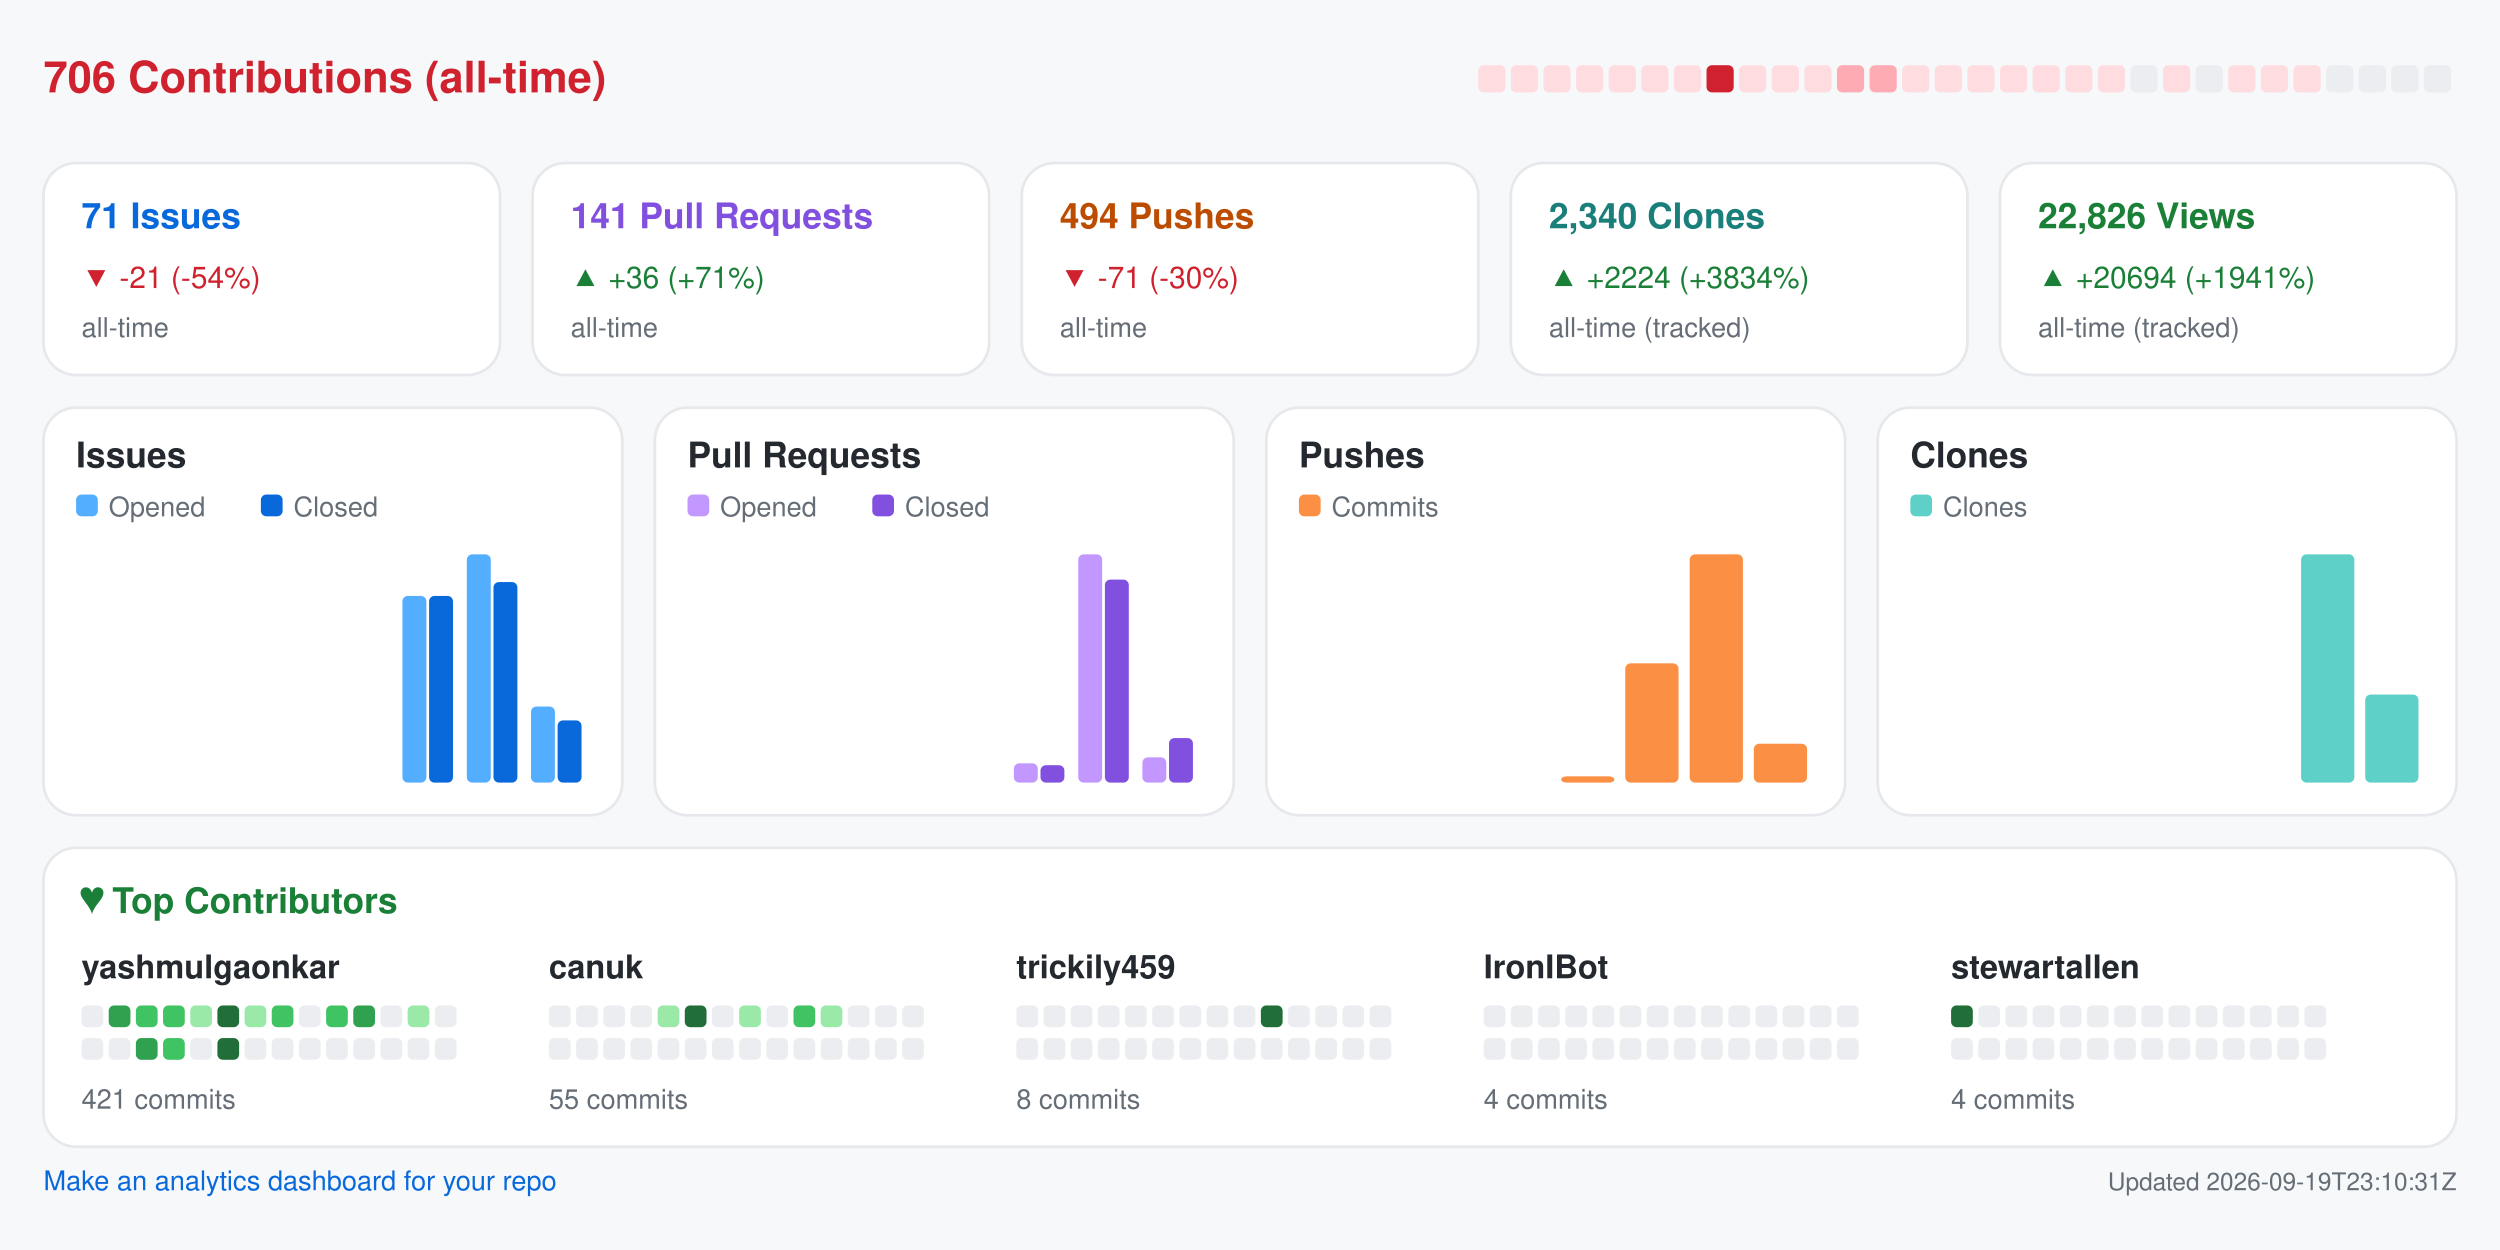
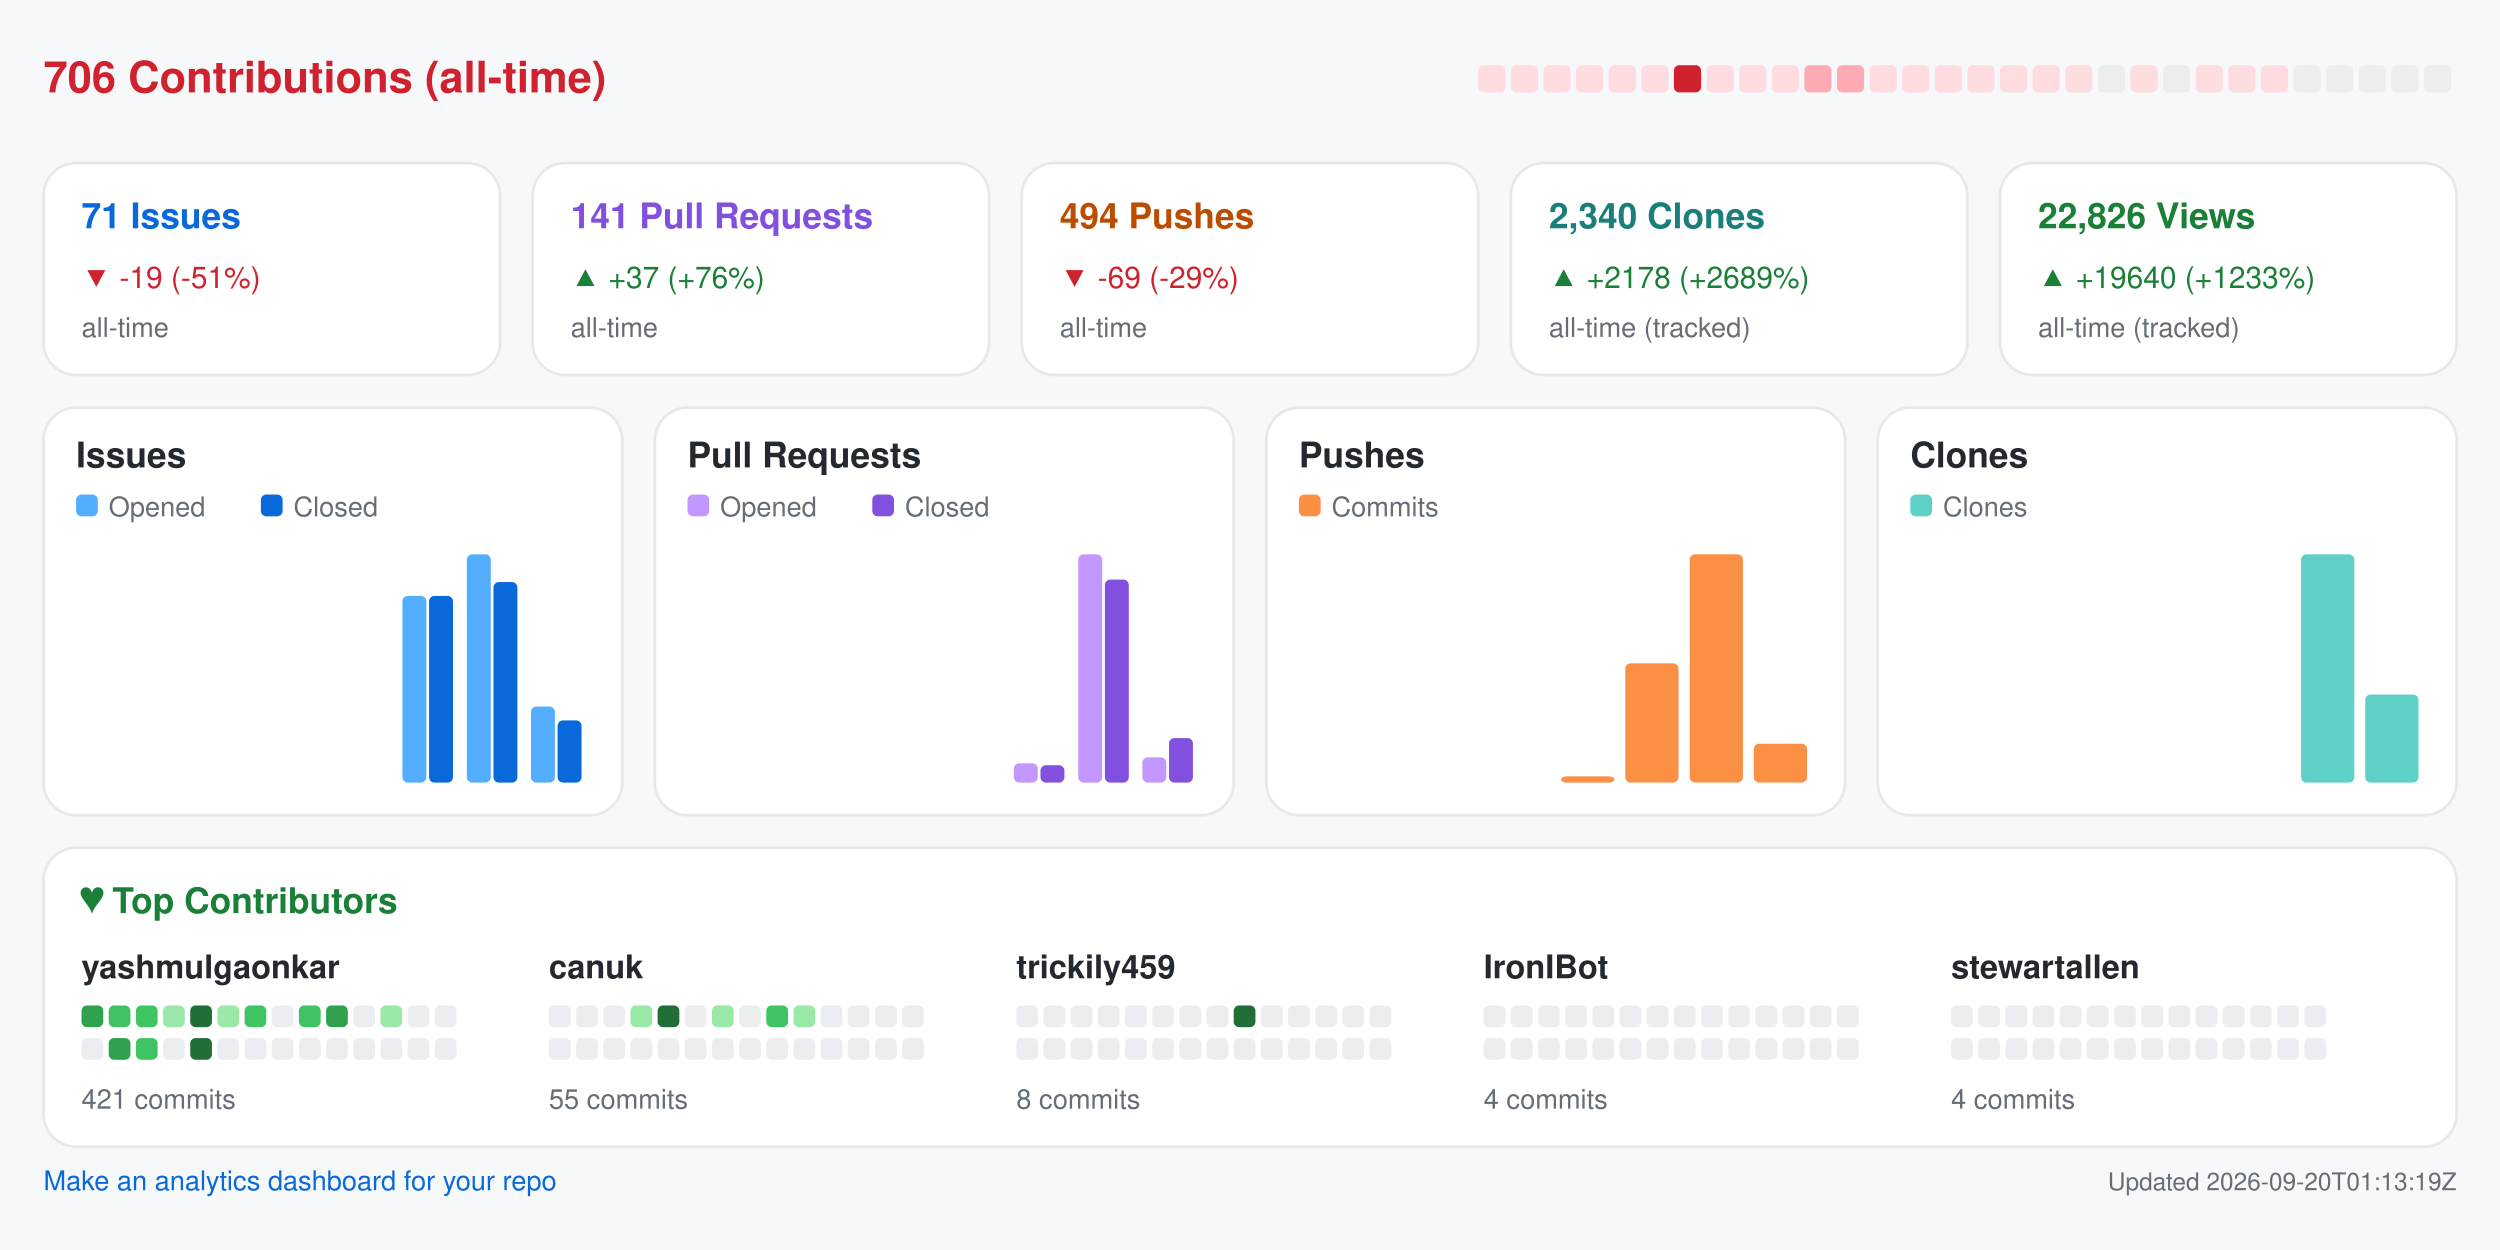
<svg xmlns="http://www.w3.org/2000/svg" width="920" height="460" viewBox="0 0 920 460" role="img" aria-label="Repository analytics for yashmulgaonkar/FlightScnr_Pi">
  <rect x="0.0" y="0.0" width="920.0" height="460.0" rx="0" fill="#f6f8fa" />
  <text x="16.0" y="34.0" fill="#cf222e" font-size="16" font-family="-apple-system,BlinkMacSystemFont,Segoe UI,Helvetica,Arial,sans-serif" font-weight="600" text-anchor="start">706 Contributions (all-time)</text>
  <rect x="544.0" y="24.0" width="10.0" height="10.0" rx="2" fill="#ffdce0" />
  <rect x="556.0" y="24.0" width="10.0" height="10.0" rx="2" fill="#ffdce0" />
  <rect x="568.0" y="24.0" width="10.0" height="10.0" rx="2" fill="#ffdce0" />
  <rect x="580.0" y="24.0" width="10.0" height="10.0" rx="2" fill="#ffdce0" />
  <rect x="592.0" y="24.0" width="10.0" height="10.0" rx="2" fill="#ffdce0" />
  <rect x="604.0" y="24.0" width="10.0" height="10.0" rx="2" fill="#ffdce0" />
-   <rect x="616.0" y="24.0" width="10.0" height="10.0" rx="2" fill="#ffdce0" />
-   <rect x="628.0" y="24.0" width="10.0" height="10.0" rx="2" fill="#cf222e" />
+   <rect x="616.0" y="24.0" width="10.0" height="10.0" rx="2" fill="#cf222e" />
+   <rect x="628.0" y="24.0" width="10.0" height="10.0" rx="2" fill="#ffdce0" />
  <rect x="640.0" y="24.0" width="10.0" height="10.0" rx="2" fill="#ffdce0" />
  <rect x="652.0" y="24.0" width="10.0" height="10.0" rx="2" fill="#ffdce0" />
-   <rect x="664.0" y="24.0" width="10.0" height="10.0" rx="2" fill="#ffdce0" />
+   <rect x="664.0" y="24.0" width="10.0" height="10.0" rx="2" fill="#ffabb3" />
  <rect x="676.0" y="24.0" width="10.0" height="10.0" rx="2" fill="#ffabb3" />
-   <rect x="688.0" y="24.0" width="10.0" height="10.0" rx="2" fill="#ffabb3" />
+   <rect x="688.0" y="24.0" width="10.0" height="10.0" rx="2" fill="#ffdce0" />
  <rect x="700.0" y="24.0" width="10.0" height="10.0" rx="2" fill="#ffdce0" />
  <rect x="712.0" y="24.0" width="10.0" height="10.0" rx="2" fill="#ffdce0" />
  <rect x="724.0" y="24.0" width="10.0" height="10.0" rx="2" fill="#ffdce0" />
  <rect x="736.0" y="24.0" width="10.0" height="10.0" rx="2" fill="#ffdce0" />
  <rect x="748.0" y="24.0" width="10.0" height="10.0" rx="2" fill="#ffdce0" />
  <rect x="760.0" y="24.0" width="10.0" height="10.0" rx="2" fill="#ffdce0" />
-   <rect x="772.0" y="24.0" width="10.0" height="10.0" rx="2" fill="#ffdce0" />
-   <rect x="784.0" y="24.0" width="10.0" height="10.0" rx="2" fill="#ebedf0" />
-   <rect x="796.0" y="24.0" width="10.0" height="10.0" rx="2" fill="#ffdce0" />
-   <rect x="808.0" y="24.0" width="10.0" height="10.0" rx="2" fill="#ebedf0" />
+   <rect x="772.0" y="24.0" width="10.0" height="10.0" rx="2" fill="#ebedf0" />
+   <rect x="784.0" y="24.0" width="10.0" height="10.0" rx="2" fill="#ffdce0" />
+   <rect x="796.0" y="24.0" width="10.0" height="10.0" rx="2" fill="#ebedf0" />
+   <rect x="808.0" y="24.0" width="10.0" height="10.0" rx="2" fill="#ffdce0" />
  <rect x="820.0" y="24.0" width="10.0" height="10.0" rx="2" fill="#ffdce0" />
  <rect x="832.0" y="24.0" width="10.0" height="10.0" rx="2" fill="#ffdce0" />
-   <rect x="844.0" y="24.0" width="10.0" height="10.0" rx="2" fill="#ffdce0" />
+   <rect x="844.0" y="24.0" width="10.0" height="10.0" rx="2" fill="#ebedf0" />
  <rect x="856.0" y="24.0" width="10.0" height="10.0" rx="2" fill="#ebedf0" />
  <rect x="868.0" y="24.0" width="10.0" height="10.0" rx="2" fill="#ebedf0" />
  <rect x="880.0" y="24.0" width="10.0" height="10.0" rx="2" fill="#ebedf0" />
  <rect x="892.0" y="24.0" width="10.0" height="10.0" rx="2" fill="#ebedf0" />
  <rect x="16.0" y="60.0" width="168.0" height="78.0" rx="12" fill="#ffffff" stroke="#e6e8eb" />
  <text x="30.0" y="84.0" fill="#0969da" font-size="13" font-family="-apple-system,BlinkMacSystemFont,Segoe UI,Helvetica,Arial,sans-serif" font-weight="600" text-anchor="start">71 Issues</text>
-   <text x="30.0" y="106.0" fill="#cf222e" font-size="11" font-family="-apple-system,BlinkMacSystemFont,Segoe UI,Helvetica,Arial,sans-serif" font-weight="400" text-anchor="start">▼ -21 (-54%)</text>
+   <text x="30.0" y="106.0" fill="#cf222e" font-size="11" font-family="-apple-system,BlinkMacSystemFont,Segoe UI,Helvetica,Arial,sans-serif" font-weight="400" text-anchor="start">▼ -19 (-51%)</text>
  <text x="30.0" y="124.0" fill="#656d76" font-size="10" font-family="-apple-system,BlinkMacSystemFont,Segoe UI,Helvetica,Arial,sans-serif" font-weight="400" text-anchor="start">all-time</text>
  <rect x="196.0" y="60.0" width="168.0" height="78.0" rx="12" fill="#ffffff" stroke="#e6e8eb" />
  <text x="210.0" y="84.0" fill="#8250df" font-size="13" font-family="-apple-system,BlinkMacSystemFont,Segoe UI,Helvetica,Arial,sans-serif" font-weight="600" text-anchor="start">141 Pull Requests</text>
-   <text x="210.0" y="106.0" fill="#1a7f37" font-size="11" font-family="-apple-system,BlinkMacSystemFont,Segoe UI,Helvetica,Arial,sans-serif" font-weight="400" text-anchor="start">▲ +36 (+71%)</text>
+   <text x="210.0" y="106.0" fill="#1a7f37" font-size="11" font-family="-apple-system,BlinkMacSystemFont,Segoe UI,Helvetica,Arial,sans-serif" font-weight="400" text-anchor="start">▲ +37 (+76%)</text>
  <text x="210.0" y="124.0" fill="#656d76" font-size="10" font-family="-apple-system,BlinkMacSystemFont,Segoe UI,Helvetica,Arial,sans-serif" font-weight="400" text-anchor="start">all-time</text>
  <rect x="376.0" y="60.0" width="168.0" height="78.0" rx="12" fill="#ffffff" stroke="#e6e8eb" />
  <text x="390.0" y="84.0" fill="#bc4c00" font-size="13" font-family="-apple-system,BlinkMacSystemFont,Segoe UI,Helvetica,Arial,sans-serif" font-weight="600" text-anchor="start">494 Pushes</text>
-   <text x="390.0" y="106.0" fill="#cf222e" font-size="11" font-family="-apple-system,BlinkMacSystemFont,Segoe UI,Helvetica,Arial,sans-serif" font-weight="400" text-anchor="start">▼ -71 (-30%)</text>
+   <text x="390.0" y="106.0" fill="#cf222e" font-size="11" font-family="-apple-system,BlinkMacSystemFont,Segoe UI,Helvetica,Arial,sans-serif" font-weight="400" text-anchor="start">▼ -69 (-29%)</text>
  <text x="390.0" y="124.0" fill="#656d76" font-size="10" font-family="-apple-system,BlinkMacSystemFont,Segoe UI,Helvetica,Arial,sans-serif" font-weight="400" text-anchor="start">all-time</text>
  <rect x="556.0" y="60.0" width="168.0" height="78.0" rx="12" fill="#ffffff" stroke="#e6e8eb" />
  <text x="570.0" y="84.0" fill="#1a7f7a" font-size="13" font-family="-apple-system,BlinkMacSystemFont,Segoe UI,Helvetica,Arial,sans-serif" font-weight="600" text-anchor="start">2,340 Clones</text>
-   <text x="570.0" y="106.0" fill="#1a7f37" font-size="11" font-family="-apple-system,BlinkMacSystemFont,Segoe UI,Helvetica,Arial,sans-serif" font-weight="400" text-anchor="start">▲ +2224 (+3834%)</text>
+   <text x="570.0" y="106.0" fill="#1a7f37" font-size="11" font-family="-apple-system,BlinkMacSystemFont,Segoe UI,Helvetica,Arial,sans-serif" font-weight="400" text-anchor="start">▲ +2178 (+2689%)</text>
  <text x="570.0" y="124.0" fill="#656d76" font-size="10" font-family="-apple-system,BlinkMacSystemFont,Segoe UI,Helvetica,Arial,sans-serif" font-weight="400" text-anchor="start">all-time (tracked)</text>
  <rect x="736.0" y="60.0" width="168.0" height="78.0" rx="12" fill="#ffffff" stroke="#e6e8eb" />
  <text x="750.0" y="84.0" fill="#1a7f37" font-size="13" font-family="-apple-system,BlinkMacSystemFont,Segoe UI,Helvetica,Arial,sans-serif" font-weight="600" text-anchor="start">22,826 Views</text>
-   <text x="750.0" y="106.0" fill="#1a7f37" font-size="11" font-family="-apple-system,BlinkMacSystemFont,Segoe UI,Helvetica,Arial,sans-serif" font-weight="400" text-anchor="start">▲ +20694 (+1941%)</text>
+   <text x="750.0" y="106.0" fill="#1a7f37" font-size="11" font-family="-apple-system,BlinkMacSystemFont,Segoe UI,Helvetica,Arial,sans-serif" font-weight="400" text-anchor="start">▲ +19640 (+1233%)</text>
  <text x="750.0" y="124.0" fill="#656d76" font-size="10" font-family="-apple-system,BlinkMacSystemFont,Segoe UI,Helvetica,Arial,sans-serif" font-weight="400" text-anchor="start">all-time (tracked)</text>
  <rect x="16.0" y="150.0" width="213.0" height="150.0" rx="12" fill="#ffffff" stroke="#e6e8eb" />
  <text x="28.0" y="172.0" fill="#24292f" font-size="13" font-family="-apple-system,BlinkMacSystemFont,Segoe UI,Helvetica,Arial,sans-serif" font-weight="600" text-anchor="start">Issues</text>
  <rect x="28.0" y="182.0" width="8.0" height="8.0" rx="2" fill="#54aeff" />
  <text x="40.0" y="190.0" fill="#656d76" font-size="10" font-family="-apple-system,BlinkMacSystemFont,Segoe UI,Helvetica,Arial,sans-serif" font-weight="400" text-anchor="start">Opened</text>
  <rect x="96.0" y="182.0" width="8.0" height="8.0" rx="2" fill="#0969da" />
  <text x="108.0" y="190.0" fill="#656d76" font-size="10" font-family="-apple-system,BlinkMacSystemFont,Segoe UI,Helvetica,Arial,sans-serif" font-weight="400" text-anchor="start">Closed</text>
  <rect x="30.0" y="288.0" width="8.8" height="0.0" rx="2" fill="#54aeff" />
  <rect x="39.8" y="288.0" width="8.8" height="0.0" rx="2" fill="#0969da" />
  <rect x="53.6" y="288.0" width="8.8" height="0.0" rx="2" fill="#54aeff" />
  <rect x="63.4" y="288.0" width="8.8" height="0.0" rx="2" fill="#0969da" />
  <rect x="77.2" y="288.0" width="8.8" height="0.0" rx="2" fill="#54aeff" />
  <rect x="87.1" y="288.0" width="8.8" height="0.0" rx="2" fill="#0969da" />
  <rect x="100.9" y="288.0" width="8.8" height="0.0" rx="2" fill="#54aeff" />
  <rect x="110.7" y="288.0" width="8.8" height="0.0" rx="2" fill="#0969da" />
  <rect x="124.5" y="288.0" width="8.8" height="0.0" rx="2" fill="#54aeff" />
  <rect x="134.3" y="288.0" width="8.8" height="0.0" rx="2" fill="#0969da" />
  <rect x="148.1" y="219.3" width="8.8" height="68.7" rx="2" fill="#54aeff" />
  <rect x="157.9" y="219.3" width="8.8" height="68.7" rx="2" fill="#0969da" />
  <rect x="171.8" y="204.0" width="8.8" height="84.0" rx="2" fill="#54aeff" />
  <rect x="181.6" y="214.2" width="8.8" height="73.8" rx="2" fill="#0969da" />
  <rect x="195.4" y="260.0" width="8.8" height="28.0" rx="2" fill="#54aeff" />
  <rect x="205.2" y="265.1" width="8.8" height="22.9" rx="2" fill="#0969da" />
  <rect x="241.0" y="150.0" width="213.0" height="150.0" rx="12" fill="#ffffff" stroke="#e6e8eb" />
  <text x="253.0" y="172.0" fill="#24292f" font-size="13" font-family="-apple-system,BlinkMacSystemFont,Segoe UI,Helvetica,Arial,sans-serif" font-weight="600" text-anchor="start">Pull Requests</text>
  <rect x="253.0" y="182.0" width="8.0" height="8.0" rx="2" fill="#c297ff" />
  <text x="265.0" y="190.0" fill="#656d76" font-size="10" font-family="-apple-system,BlinkMacSystemFont,Segoe UI,Helvetica,Arial,sans-serif" font-weight="400" text-anchor="start">Opened</text>
  <rect x="321.0" y="182.0" width="8.0" height="8.0" rx="2" fill="#8250df" />
  <text x="333.0" y="190.0" fill="#656d76" font-size="10" font-family="-apple-system,BlinkMacSystemFont,Segoe UI,Helvetica,Arial,sans-serif" font-weight="400" text-anchor="start">Closed</text>
  <rect x="255.0" y="288.0" width="8.8" height="0.0" rx="2" fill="#c297ff" />
  <rect x="264.8" y="288.0" width="8.8" height="0.0" rx="2" fill="#8250df" />
  <rect x="278.6" y="288.0" width="8.8" height="0.0" rx="2" fill="#c297ff" />
  <rect x="288.4" y="288.0" width="8.8" height="0.0" rx="2" fill="#8250df" />
  <rect x="302.2" y="288.0" width="8.8" height="0.0" rx="2" fill="#c297ff" />
  <rect x="312.1" y="288.0" width="8.8" height="0.0" rx="2" fill="#8250df" />
  <rect x="325.9" y="288.0" width="8.8" height="0.0" rx="2" fill="#c297ff" />
  <rect x="335.7" y="288.0" width="8.8" height="0.0" rx="2" fill="#8250df" />
  <rect x="349.5" y="288.0" width="8.8" height="0.0" rx="2" fill="#c297ff" />
  <rect x="359.3" y="288.0" width="8.8" height="0.0" rx="2" fill="#8250df" />
  <rect x="373.1" y="280.9" width="8.8" height="7.1" rx="2" fill="#c297ff" />
  <rect x="382.9" y="281.6" width="8.8" height="6.4" rx="2" fill="#8250df" />
  <rect x="396.8" y="204.0" width="8.8" height="84.0" rx="2" fill="#c297ff" />
  <rect x="406.6" y="213.3" width="8.8" height="74.7" rx="2" fill="#8250df" />
  <rect x="420.4" y="278.7" width="8.8" height="9.3" rx="2" fill="#c297ff" />
  <rect x="430.2" y="271.6" width="8.8" height="16.4" rx="2" fill="#8250df" />
  <rect x="466.0" y="150.0" width="213.0" height="150.0" rx="12" fill="#ffffff" stroke="#e6e8eb" />
  <text x="478.0" y="172.0" fill="#24292f" font-size="13" font-family="-apple-system,BlinkMacSystemFont,Segoe UI,Helvetica,Arial,sans-serif" font-weight="600" text-anchor="start">Pushes</text>
  <rect x="478.0" y="182.0" width="8.0" height="8.0" rx="2" fill="#fb8f44" />
  <text x="490.0" y="190.0" fill="#656d76" font-size="10" font-family="-apple-system,BlinkMacSystemFont,Segoe UI,Helvetica,Arial,sans-serif" font-weight="400" text-anchor="start">Commits</text>
  <rect x="480.0" y="288.0" width="19.6" height="0.0" rx="2" fill="#fb8f44" />
  <rect x="503.6" y="288.0" width="19.6" height="0.0" rx="2" fill="#fb8f44" />
  <rect x="527.2" y="288.0" width="19.6" height="0.0" rx="2" fill="#fb8f44" />
  <rect x="550.9" y="288.0" width="19.6" height="0.0" rx="2" fill="#fb8f44" />
  <rect x="574.5" y="285.7" width="19.6" height="2.3" rx="2" fill="#fb8f44" />
  <rect x="598.1" y="244.1" width="19.6" height="43.9" rx="2" fill="#fb8f44" />
  <rect x="621.8" y="204.0" width="19.6" height="84.0" rx="2" fill="#fb8f44" />
  <rect x="645.4" y="273.7" width="19.6" height="14.3" rx="2" fill="#fb8f44" />
  <rect x="691.0" y="150.0" width="213.0" height="150.0" rx="12" fill="#ffffff" stroke="#e6e8eb" />
  <text x="703.0" y="172.0" fill="#24292f" font-size="13" font-family="-apple-system,BlinkMacSystemFont,Segoe UI,Helvetica,Arial,sans-serif" font-weight="600" text-anchor="start">Clones</text>
  <rect x="703.0" y="182.0" width="8.0" height="8.0" rx="2" fill="#5fd0c8" />
  <text x="715.0" y="190.0" fill="#656d76" font-size="10" font-family="-apple-system,BlinkMacSystemFont,Segoe UI,Helvetica,Arial,sans-serif" font-weight="400" text-anchor="start">Clones</text>
  <rect x="705.0" y="288.0" width="19.6" height="0.0" rx="2" fill="#5fd0c8" />
  <rect x="728.6" y="288.0" width="19.6" height="0.0" rx="2" fill="#5fd0c8" />
  <rect x="752.2" y="288.0" width="19.6" height="0.0" rx="2" fill="#5fd0c8" />
  <rect x="775.9" y="288.0" width="19.6" height="0.0" rx="2" fill="#5fd0c8" />
  <rect x="799.5" y="288.0" width="19.6" height="0.0" rx="2" fill="#5fd0c8" />
  <rect x="823.1" y="288.0" width="19.6" height="0.0" rx="2" fill="#5fd0c8" />
  <rect x="846.8" y="204.0" width="19.6" height="84.0" rx="2" fill="#5fd0c8" />
  <rect x="870.4" y="255.6" width="19.6" height="32.4" rx="2" fill="#5fd0c8" />
  <rect x="16.0" y="312.0" width="888.0" height="110.0" rx="12" fill="#ffffff" stroke="#e6e8eb" />
  <text x="30.0" y="336.0" fill="#1a7f37" font-size="13" font-family="-apple-system,BlinkMacSystemFont,Segoe UI,Helvetica,Arial,sans-serif" font-weight="600" text-anchor="start">♥  Top Contributors</text>
  <text x="30.0" y="360.0" fill="#24292f" font-size="12" font-family="-apple-system,BlinkMacSystemFont,Segoe UI,Helvetica,Arial,sans-serif" font-weight="600" text-anchor="start">yashmulgaonkar</text>
-   <rect x="30.0" y="370.0" width="8.0" height="8.0" rx="2" fill="#ebedf0" />
-   <rect x="40.0" y="370.0" width="8.0" height="8.0" rx="2" fill="#30a14e" />
+   <rect x="30.0" y="370.0" width="8.0" height="8.0" rx="2" fill="#30a14e" />
+   <rect x="40.0" y="370.0" width="8.0" height="8.0" rx="2" fill="#40c463" />
  <rect x="50.0" y="370.0" width="8.0" height="8.0" rx="2" fill="#40c463" />
-   <rect x="60.0" y="370.0" width="8.0" height="8.0" rx="2" fill="#40c463" />
-   <rect x="70.0" y="370.0" width="8.0" height="8.0" rx="2" fill="#9be9a8" />
-   <rect x="80.0" y="370.0" width="8.0" height="8.0" rx="2" fill="#216e39" />
-   <rect x="90.0" y="370.0" width="8.0" height="8.0" rx="2" fill="#9be9a8" />
-   <rect x="100.0" y="370.0" width="8.0" height="8.0" rx="2" fill="#40c463" />
-   <rect x="110.0" y="370.0" width="8.0" height="8.0" rx="2" fill="#ebedf0" />
-   <rect x="120.0" y="370.0" width="8.0" height="8.0" rx="2" fill="#40c463" />
-   <rect x="130.0" y="370.0" width="8.0" height="8.0" rx="2" fill="#30a14e" />
-   <rect x="140.0" y="370.0" width="8.0" height="8.0" rx="2" fill="#ebedf0" />
-   <rect x="150.0" y="370.0" width="8.0" height="8.0" rx="2" fill="#9be9a8" />
+   <rect x="60.0" y="370.0" width="8.0" height="8.0" rx="2" fill="#9be9a8" />
+   <rect x="70.0" y="370.0" width="8.0" height="8.0" rx="2" fill="#216e39" />
+   <rect x="80.0" y="370.0" width="8.0" height="8.0" rx="2" fill="#9be9a8" />
+   <rect x="90.0" y="370.0" width="8.0" height="8.0" rx="2" fill="#40c463" />
+   <rect x="100.0" y="370.0" width="8.0" height="8.0" rx="2" fill="#ebedf0" />
+   <rect x="110.0" y="370.0" width="8.0" height="8.0" rx="2" fill="#40c463" />
+   <rect x="120.0" y="370.0" width="8.0" height="8.0" rx="2" fill="#30a14e" />
+   <rect x="130.0" y="370.0" width="8.0" height="8.0" rx="2" fill="#ebedf0" />
+   <rect x="140.0" y="370.0" width="8.0" height="8.0" rx="2" fill="#9be9a8" />
+   <rect x="150.0" y="370.0" width="8.0" height="8.0" rx="2" fill="#ebedf0" />
  <rect x="160.0" y="370.0" width="8.0" height="8.0" rx="2" fill="#ebedf0" />
  <rect x="30.0" y="382.0" width="8.0" height="8.0" rx="2" fill="#ebedf0" />
-   <rect x="40.0" y="382.0" width="8.0" height="8.0" rx="2" fill="#ebedf0" />
-   <rect x="50.0" y="382.0" width="8.0" height="8.0" rx="2" fill="#30a14e" />
-   <rect x="60.0" y="382.0" width="8.0" height="8.0" rx="2" fill="#40c463" />
-   <rect x="70.0" y="382.0" width="8.0" height="8.0" rx="2" fill="#ebedf0" />
-   <rect x="80.0" y="382.0" width="8.0" height="8.0" rx="2" fill="#216e39" />
+   <rect x="40.0" y="382.0" width="8.0" height="8.0" rx="2" fill="#30a14e" />
+   <rect x="50.0" y="382.0" width="8.0" height="8.0" rx="2" fill="#40c463" />
+   <rect x="60.0" y="382.0" width="8.0" height="8.0" rx="2" fill="#ebedf0" />
+   <rect x="70.0" y="382.0" width="8.0" height="8.0" rx="2" fill="#216e39" />
+   <rect x="80.0" y="382.0" width="8.0" height="8.0" rx="2" fill="#ebedf0" />
  <rect x="90.0" y="382.0" width="8.0" height="8.0" rx="2" fill="#ebedf0" />
  <rect x="100.0" y="382.0" width="8.0" height="8.0" rx="2" fill="#ebedf0" />
  <rect x="110.0" y="382.0" width="8.0" height="8.0" rx="2" fill="#ebedf0" />
  <rect x="120.0" y="382.0" width="8.0" height="8.0" rx="2" fill="#ebedf0" />
  <rect x="130.0" y="382.0" width="8.0" height="8.0" rx="2" fill="#ebedf0" />
  <rect x="140.0" y="382.0" width="8.0" height="8.0" rx="2" fill="#ebedf0" />
  <rect x="150.0" y="382.0" width="8.0" height="8.0" rx="2" fill="#ebedf0" />
  <rect x="160.0" y="382.0" width="8.0" height="8.0" rx="2" fill="#ebedf0" />
  <text x="30.0" y="408.0" fill="#656d76" font-size="10" font-family="-apple-system,BlinkMacSystemFont,Segoe UI,Helvetica,Arial,sans-serif" font-weight="400" text-anchor="start">421 commits</text>
  <text x="202.0" y="360.0" fill="#24292f" font-size="12" font-family="-apple-system,BlinkMacSystemFont,Segoe UI,Helvetica,Arial,sans-serif" font-weight="600" text-anchor="start">canuk</text>
  <rect x="202.0" y="370.0" width="8.0" height="8.0" rx="2" fill="#ebedf0" />
  <rect x="212.0" y="370.0" width="8.0" height="8.0" rx="2" fill="#ebedf0" />
  <rect x="222.0" y="370.0" width="8.0" height="8.0" rx="2" fill="#ebedf0" />
-   <rect x="232.0" y="370.0" width="8.0" height="8.0" rx="2" fill="#ebedf0" />
-   <rect x="242.0" y="370.0" width="8.0" height="8.0" rx="2" fill="#9be9a8" />
-   <rect x="252.0" y="370.0" width="8.0" height="8.0" rx="2" fill="#216e39" />
-   <rect x="262.0" y="370.0" width="8.0" height="8.0" rx="2" fill="#ebedf0" />
-   <rect x="272.0" y="370.0" width="8.0" height="8.0" rx="2" fill="#9be9a8" />
-   <rect x="282.0" y="370.0" width="8.0" height="8.0" rx="2" fill="#ebedf0" />
-   <rect x="292.0" y="370.0" width="8.0" height="8.0" rx="2" fill="#40c463" />
-   <rect x="302.0" y="370.0" width="8.0" height="8.0" rx="2" fill="#9be9a8" />
+   <rect x="232.0" y="370.0" width="8.0" height="8.0" rx="2" fill="#9be9a8" />
+   <rect x="242.0" y="370.0" width="8.0" height="8.0" rx="2" fill="#216e39" />
+   <rect x="252.0" y="370.0" width="8.0" height="8.0" rx="2" fill="#ebedf0" />
+   <rect x="262.0" y="370.0" width="8.0" height="8.0" rx="2" fill="#9be9a8" />
+   <rect x="272.0" y="370.0" width="8.0" height="8.0" rx="2" fill="#ebedf0" />
+   <rect x="282.0" y="370.0" width="8.0" height="8.0" rx="2" fill="#40c463" />
+   <rect x="292.0" y="370.0" width="8.0" height="8.0" rx="2" fill="#9be9a8" />
+   <rect x="302.0" y="370.0" width="8.0" height="8.0" rx="2" fill="#ebedf0" />
  <rect x="312.0" y="370.0" width="8.0" height="8.0" rx="2" fill="#ebedf0" />
  <rect x="322.0" y="370.0" width="8.0" height="8.0" rx="2" fill="#ebedf0" />
  <rect x="332.0" y="370.0" width="8.0" height="8.0" rx="2" fill="#ebedf0" />
  <rect x="202.0" y="382.0" width="8.0" height="8.0" rx="2" fill="#ebedf0" />
  <rect x="212.0" y="382.0" width="8.0" height="8.0" rx="2" fill="#ebedf0" />
  <rect x="222.0" y="382.0" width="8.0" height="8.0" rx="2" fill="#ebedf0" />
  <rect x="232.0" y="382.0" width="8.0" height="8.0" rx="2" fill="#ebedf0" />
  <rect x="242.0" y="382.0" width="8.0" height="8.0" rx="2" fill="#ebedf0" />
  <rect x="252.0" y="382.0" width="8.0" height="8.0" rx="2" fill="#ebedf0" />
  <rect x="262.0" y="382.0" width="8.0" height="8.0" rx="2" fill="#ebedf0" />
  <rect x="272.0" y="382.0" width="8.0" height="8.0" rx="2" fill="#ebedf0" />
  <rect x="282.0" y="382.0" width="8.0" height="8.0" rx="2" fill="#ebedf0" />
  <rect x="292.0" y="382.0" width="8.0" height="8.0" rx="2" fill="#ebedf0" />
  <rect x="302.0" y="382.0" width="8.0" height="8.0" rx="2" fill="#ebedf0" />
  <rect x="312.0" y="382.0" width="8.0" height="8.0" rx="2" fill="#ebedf0" />
  <rect x="322.0" y="382.0" width="8.0" height="8.0" rx="2" fill="#ebedf0" />
  <rect x="332.0" y="382.0" width="8.0" height="8.0" rx="2" fill="#ebedf0" />
  <text x="202.0" y="408.0" fill="#656d76" font-size="10" font-family="-apple-system,BlinkMacSystemFont,Segoe UI,Helvetica,Arial,sans-serif" font-weight="400" text-anchor="start">55 commits</text>
  <text x="374.0" y="360.0" fill="#24292f" font-size="12" font-family="-apple-system,BlinkMacSystemFont,Segoe UI,Helvetica,Arial,sans-serif" font-weight="600" text-anchor="start">trickily459</text>
  <rect x="374.0" y="370.0" width="8.0" height="8.0" rx="2" fill="#ebedf0" />
  <rect x="384.0" y="370.0" width="8.0" height="8.0" rx="2" fill="#ebedf0" />
  <rect x="394.0" y="370.0" width="8.0" height="8.0" rx="2" fill="#ebedf0" />
  <rect x="404.0" y="370.0" width="8.0" height="8.0" rx="2" fill="#ebedf0" />
  <rect x="414.0" y="370.0" width="8.0" height="8.0" rx="2" fill="#ebedf0" />
  <rect x="424.0" y="370.0" width="8.0" height="8.0" rx="2" fill="#ebedf0" />
  <rect x="434.0" y="370.0" width="8.0" height="8.0" rx="2" fill="#ebedf0" />
  <rect x="444.0" y="370.0" width="8.0" height="8.0" rx="2" fill="#ebedf0" />
-   <rect x="454.0" y="370.0" width="8.0" height="8.0" rx="2" fill="#ebedf0" />
-   <rect x="464.0" y="370.0" width="8.0" height="8.0" rx="2" fill="#216e39" />
+   <rect x="454.0" y="370.0" width="8.0" height="8.0" rx="2" fill="#216e39" />
+   <rect x="464.0" y="370.0" width="8.0" height="8.0" rx="2" fill="#ebedf0" />
  <rect x="474.0" y="370.0" width="8.0" height="8.0" rx="2" fill="#ebedf0" />
  <rect x="484.0" y="370.0" width="8.0" height="8.0" rx="2" fill="#ebedf0" />
  <rect x="494.0" y="370.0" width="8.0" height="8.0" rx="2" fill="#ebedf0" />
  <rect x="504.0" y="370.0" width="8.0" height="8.0" rx="2" fill="#ebedf0" />
  <rect x="374.0" y="382.0" width="8.0" height="8.0" rx="2" fill="#ebedf0" />
  <rect x="384.0" y="382.0" width="8.0" height="8.0" rx="2" fill="#ebedf0" />
  <rect x="394.0" y="382.0" width="8.0" height="8.0" rx="2" fill="#ebedf0" />
  <rect x="404.0" y="382.0" width="8.0" height="8.0" rx="2" fill="#ebedf0" />
  <rect x="414.0" y="382.0" width="8.0" height="8.0" rx="2" fill="#ebedf0" />
  <rect x="424.0" y="382.0" width="8.0" height="8.0" rx="2" fill="#ebedf0" />
  <rect x="434.0" y="382.0" width="8.0" height="8.0" rx="2" fill="#ebedf0" />
  <rect x="444.0" y="382.0" width="8.0" height="8.0" rx="2" fill="#ebedf0" />
  <rect x="454.0" y="382.0" width="8.0" height="8.0" rx="2" fill="#ebedf0" />
  <rect x="464.0" y="382.0" width="8.0" height="8.0" rx="2" fill="#ebedf0" />
  <rect x="474.0" y="382.0" width="8.0" height="8.0" rx="2" fill="#ebedf0" />
  <rect x="484.0" y="382.0" width="8.0" height="8.0" rx="2" fill="#ebedf0" />
  <rect x="494.0" y="382.0" width="8.0" height="8.0" rx="2" fill="#ebedf0" />
  <rect x="504.0" y="382.0" width="8.0" height="8.0" rx="2" fill="#ebedf0" />
  <text x="374.0" y="408.0" fill="#656d76" font-size="10" font-family="-apple-system,BlinkMacSystemFont,Segoe UI,Helvetica,Arial,sans-serif" font-weight="400" text-anchor="start">8 commits</text>
  <text x="546.0" y="360.0" fill="#24292f" font-size="12" font-family="-apple-system,BlinkMacSystemFont,Segoe UI,Helvetica,Arial,sans-serif" font-weight="600" text-anchor="start">IronIBot</text>
  <rect x="546.0" y="370.0" width="8.0" height="8.0" rx="2" fill="#ebedf0" />
  <rect x="556.0" y="370.0" width="8.0" height="8.0" rx="2" fill="#ebedf0" />
  <rect x="566.0" y="370.0" width="8.0" height="8.0" rx="2" fill="#ebedf0" />
  <rect x="576.0" y="370.0" width="8.0" height="8.0" rx="2" fill="#ebedf0" />
  <rect x="586.0" y="370.0" width="8.0" height="8.0" rx="2" fill="#ebedf0" />
  <rect x="596.0" y="370.0" width="8.0" height="8.0" rx="2" fill="#ebedf0" />
  <rect x="606.0" y="370.0" width="8.0" height="8.0" rx="2" fill="#ebedf0" />
  <rect x="616.0" y="370.0" width="8.0" height="8.0" rx="2" fill="#ebedf0" />
  <rect x="626.0" y="370.0" width="8.0" height="8.0" rx="2" fill="#ebedf0" />
  <rect x="636.0" y="370.0" width="8.0" height="8.0" rx="2" fill="#ebedf0" />
  <rect x="646.0" y="370.0" width="8.0" height="8.0" rx="2" fill="#ebedf0" />
  <rect x="656.0" y="370.0" width="8.0" height="8.0" rx="2" fill="#ebedf0" />
  <rect x="666.0" y="370.0" width="8.0" height="8.0" rx="2" fill="#ebedf0" />
  <rect x="676.0" y="370.0" width="8.0" height="8.0" rx="2" fill="#ebedf0" />
  <rect x="546.0" y="382.0" width="8.0" height="8.0" rx="2" fill="#ebedf0" />
  <rect x="556.0" y="382.0" width="8.0" height="8.0" rx="2" fill="#ebedf0" />
  <rect x="566.0" y="382.0" width="8.0" height="8.0" rx="2" fill="#ebedf0" />
  <rect x="576.0" y="382.0" width="8.0" height="8.0" rx="2" fill="#ebedf0" />
  <rect x="586.0" y="382.0" width="8.0" height="8.0" rx="2" fill="#ebedf0" />
  <rect x="596.0" y="382.0" width="8.0" height="8.0" rx="2" fill="#ebedf0" />
  <rect x="606.0" y="382.0" width="8.0" height="8.0" rx="2" fill="#ebedf0" />
  <rect x="616.0" y="382.0" width="8.0" height="8.0" rx="2" fill="#ebedf0" />
  <rect x="626.0" y="382.0" width="8.0" height="8.0" rx="2" fill="#ebedf0" />
  <rect x="636.0" y="382.0" width="8.0" height="8.0" rx="2" fill="#ebedf0" />
  <rect x="646.0" y="382.0" width="8.0" height="8.0" rx="2" fill="#ebedf0" />
  <rect x="656.0" y="382.0" width="8.0" height="8.0" rx="2" fill="#ebedf0" />
  <rect x="666.0" y="382.0" width="8.0" height="8.0" rx="2" fill="#ebedf0" />
  <rect x="676.0" y="382.0" width="8.0" height="8.0" rx="2" fill="#ebedf0" />
  <text x="546.0" y="408.0" fill="#656d76" font-size="10" font-family="-apple-system,BlinkMacSystemFont,Segoe UI,Helvetica,Arial,sans-serif" font-weight="400" text-anchor="start">4 commits</text>
  <text x="718.0" y="360.0" fill="#24292f" font-size="12" font-family="-apple-system,BlinkMacSystemFont,Segoe UI,Helvetica,Arial,sans-serif" font-weight="600" text-anchor="start">stewartallen</text>
-   <rect x="718.0" y="370.0" width="8.0" height="8.0" rx="2" fill="#216e39" />
+   <rect x="718.0" y="370.0" width="8.0" height="8.0" rx="2" fill="#ebedf0" />
  <rect x="728.0" y="370.0" width="8.0" height="8.0" rx="2" fill="#ebedf0" />
  <rect x="738.0" y="370.0" width="8.0" height="8.0" rx="2" fill="#ebedf0" />
  <rect x="748.0" y="370.0" width="8.0" height="8.0" rx="2" fill="#ebedf0" />
  <rect x="758.0" y="370.0" width="8.0" height="8.0" rx="2" fill="#ebedf0" />
  <rect x="768.0" y="370.0" width="8.0" height="8.0" rx="2" fill="#ebedf0" />
  <rect x="778.0" y="370.0" width="8.0" height="8.0" rx="2" fill="#ebedf0" />
  <rect x="788.0" y="370.0" width="8.0" height="8.0" rx="2" fill="#ebedf0" />
  <rect x="798.0" y="370.0" width="8.0" height="8.0" rx="2" fill="#ebedf0" />
  <rect x="808.0" y="370.0" width="8.0" height="8.0" rx="2" fill="#ebedf0" />
  <rect x="818.0" y="370.0" width="8.0" height="8.0" rx="2" fill="#ebedf0" />
  <rect x="828.0" y="370.0" width="8.0" height="8.0" rx="2" fill="#ebedf0" />
  <rect x="838.0" y="370.0" width="8.0" height="8.0" rx="2" fill="#ebedf0" />
  <rect x="848.0" y="370.0" width="8.0" height="8.0" rx="2" fill="#ebedf0" />
  <rect x="718.0" y="382.0" width="8.0" height="8.0" rx="2" fill="#ebedf0" />
  <rect x="728.0" y="382.0" width="8.0" height="8.0" rx="2" fill="#ebedf0" />
  <rect x="738.0" y="382.0" width="8.0" height="8.0" rx="2" fill="#ebedf0" />
  <rect x="748.0" y="382.0" width="8.0" height="8.0" rx="2" fill="#ebedf0" />
  <rect x="758.0" y="382.0" width="8.0" height="8.0" rx="2" fill="#ebedf0" />
  <rect x="768.0" y="382.0" width="8.0" height="8.0" rx="2" fill="#ebedf0" />
  <rect x="778.0" y="382.0" width="8.0" height="8.0" rx="2" fill="#ebedf0" />
  <rect x="788.0" y="382.0" width="8.0" height="8.0" rx="2" fill="#ebedf0" />
  <rect x="798.0" y="382.0" width="8.0" height="8.0" rx="2" fill="#ebedf0" />
  <rect x="808.0" y="382.0" width="8.0" height="8.0" rx="2" fill="#ebedf0" />
  <rect x="818.0" y="382.0" width="8.0" height="8.0" rx="2" fill="#ebedf0" />
  <rect x="828.0" y="382.0" width="8.0" height="8.0" rx="2" fill="#ebedf0" />
  <rect x="838.0" y="382.0" width="8.0" height="8.0" rx="2" fill="#ebedf0" />
  <rect x="848.0" y="382.0" width="8.0" height="8.0" rx="2" fill="#ebedf0" />
  <text x="718.0" y="408.0" fill="#656d76" font-size="10" font-family="-apple-system,BlinkMacSystemFont,Segoe UI,Helvetica,Arial,sans-serif" font-weight="400" text-anchor="start">4 commits</text>
  <a href="https://github.com/yashmulgaonkar/repo-analytics" target="_blank" rel="noopener noreferrer">
    <text x="16.0" y="438.0" fill="#0969da" font-size="10" font-family="-apple-system,BlinkMacSystemFont,Segoe UI,Helvetica,Arial,sans-serif" font-weight="400" text-anchor="start">Make an analytics dashboard for your repo</text>
  </a>
-   <text x="904.0" y="438.0" fill="#656d76" font-size="9" font-family="-apple-system,BlinkMacSystemFont,Segoe UI,Helvetica,Arial,sans-serif" font-weight="400" text-anchor="end">Updated 2026-09-19T23:10:31Z</text>
+   <text x="904.0" y="438.0" fill="#656d76" font-size="9" font-family="-apple-system,BlinkMacSystemFont,Segoe UI,Helvetica,Arial,sans-serif" font-weight="400" text-anchor="end">Updated 2026-09-20T01:13:19Z</text>
</svg>
